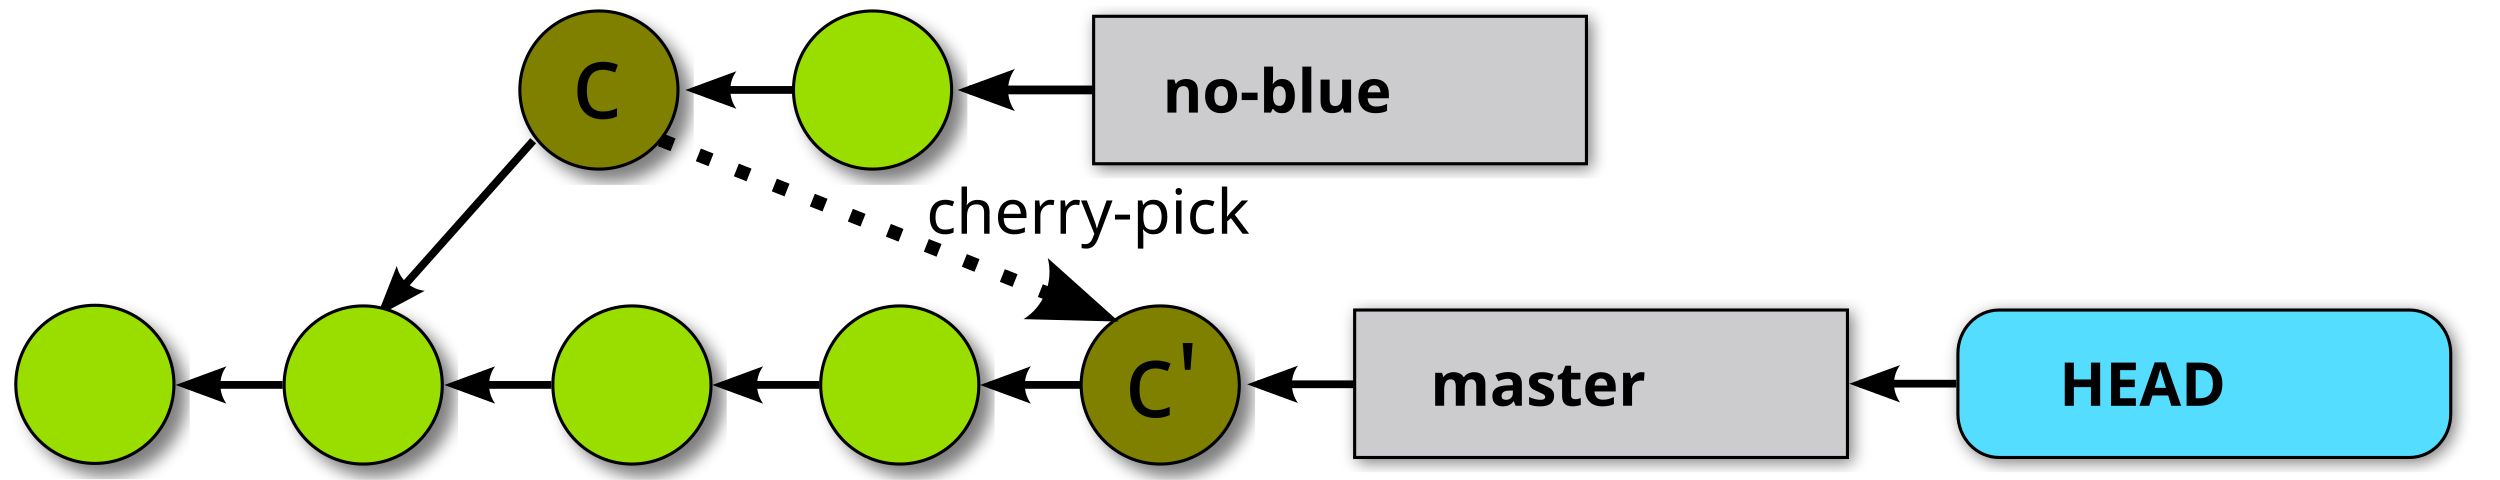
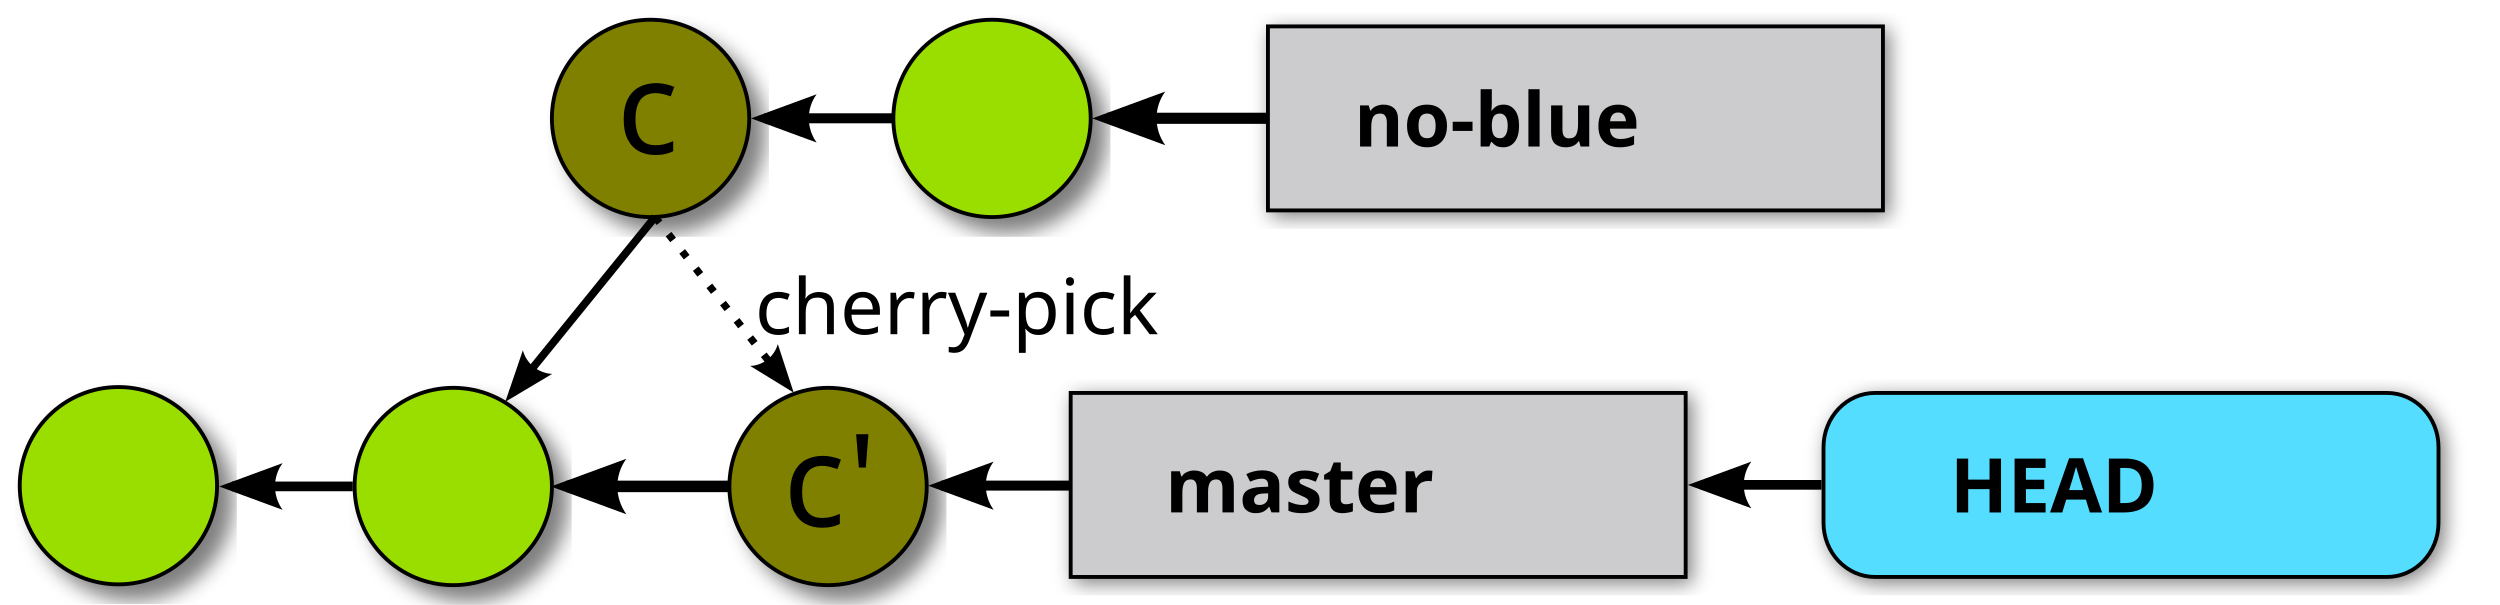
- <svg xmlns="http://www.w3.org/2000/svg" xmlns:ns1="http://www.openswatchbook.org/uri/2009/osb" width="322.135" height="61.75" id="svg2" version="1.1">
+ <svg xmlns="http://www.w3.org/2000/svg" xmlns:ns1="http://www.openswatchbook.org/uri/2009/osb" width="258.135" height="62.457" id="svg2" version="1.1">
  <defs id="defs4">
    <marker orient="auto" refY="0" refX="0" id="Arrow2Mend" style="overflow:visible">
      <path id="path6502" style="fill-rule:evenodd;stroke-width:0.625;stroke-linejoin:round" d="M 8.719,4.034 -2.207,0.016 8.719,-4.002 c -1.745,2.372 -1.735,5.617 -6e-7,8.035 z" transform="scale(-0.6)" />
    </marker>
    <marker orient="auto" refY="0" refX="0" id="Arrow2Send" style="overflow:visible">
      <path id="path6508" style="fill-rule:evenodd;stroke-width:0.625;stroke-linejoin:round" d="M 8.719,4.034 -2.207,0.016 8.719,-4.002 c -1.745,2.372 -1.735,5.617 -6e-7,8.035 z" transform="matrix(-0.3,0,0,-0.3,0.69,0)" />
    </marker>
    <marker style="overflow:visible" id="TriangleOutS" refX="0" refY="0" orient="auto">
      <path transform="scale(0.2)" style="fill-rule:evenodd;stroke:#000000;stroke-width:1pt" d="M 5.77,0 -2.88,5 V -5 Z" id="path4184" />
    </marker>
    <marker style="overflow:visible" id="TriangleOutL" refX="0" refY="0" orient="auto">
      <path transform="scale(0.8)" style="fill-rule:evenodd;stroke:#000000;stroke-width:1pt" d="M 5.77,0 -2.88,5 V -5 Z" id="path4178" />
    </marker>
    <marker style="overflow:visible" id="Arrow1Mend" refX="0" refY="0" orient="auto">
      <path transform="matrix(-0.4,0,0,-0.4,-4,0)" style="fill-rule:evenodd;stroke:#000000;stroke-width:1pt" d="M 0,0 5,-5 -12.5,0 5,5 Z" id="path4045" />
    </marker>
    <marker style="overflow:visible" id="Arrow1Lend" refX="0" refY="0" orient="auto">
      <path transform="matrix(-0.8,0,0,-0.8,-10,0)" style="fill-rule:evenodd;stroke:#000000;stroke-width:1pt" d="M 0,0 5,-5 -12.5,0 5,5 Z" id="path4039" />
    </marker>
    <marker style="overflow:visible" id="Arrow1Lstart" refX="0" refY="0" orient="auto">
      <path transform="matrix(0.8,0,0,0.8,10,0)" style="fill-rule:evenodd;stroke:#000000;stroke-width:1pt" d="M 0,0 5,-5 -12.5,0 5,5 Z" id="path4036" />
    </marker>
    <linearGradient ns1:paint="solid" id="linearGradient4513">
      <stop id="stop4515" offset="0" style="stop-color:#000000;stop-opacity:1;" />
    </linearGradient>
    <marker style="overflow:visible" id="Arrow2Lend" refX="0" refY="0" orient="auto">
      <path transform="matrix(-1.1,0,0,-1.1,-1.1,0)" d="M 8.719,4.034 -2.207,0.016 8.719,-4.002 c -1.745,2.372 -1.735,5.617 -6e-7,8.035 z" style="fill-rule:evenodd;stroke-width:0.625;stroke-linejoin:round" id="path4057" />
    </marker>
    <marker style="overflow:visible" id="Arrow2Lend-7" refX="0" refY="0" orient="auto">
      <path transform="matrix(-1.1,0,0,-1.1,-1.1,0)" d="M 8.719,4.034 -2.207,0.016 8.719,-4.002 c -1.745,2.372 -1.735,5.617 -6e-7,8.035 z" style="fill-rule:evenodd;stroke-width:0.625;stroke-linejoin:round" id="path4057-6" />
    </marker>
    <marker style="overflow:visible" id="TriangleOutS9" refX="0" refY="0" orient="auto">
      <path transform="scale(0.2)" style="fill:#deaa87;fill-rule:evenodd;stroke:#deaa87;stroke-width:1pt" d="M 5.77,0 -2.88,5 V -5 Z" id="path6605" />
    </marker>
    <marker orient="auto" refY="0" refX="0" id="Arrow2Mend-9" style="overflow:visible">
      <path id="path6502-2" style="fill-rule:evenodd;stroke-width:0.625;stroke-linejoin:round" d="M 8.719,4.034 -2.207,0.016 8.719,-4.002 c -1.745,2.372 -1.735,5.617 -6e-7,8.035 z" transform="scale(-0.6)" />
    </marker>
    <marker orient="auto" refY="0" refX="0" id="marker3893" style="overflow:visible">
      <path id="path3895" style="fill-rule:evenodd;stroke-width:0.625;stroke-linejoin:round" d="M 8.719,4.034 -2.207,0.016 8.719,-4.002 c -1.745,2.372 -1.735,5.617 -6e-7,8.035 z" transform="scale(-0.6)" />
    </marker>
    <marker orient="auto" refY="0" refX="0" id="marker3897" style="overflow:visible">
      <path id="path3899" style="fill-rule:evenodd;stroke-width:0.625;stroke-linejoin:round" d="M 8.719,4.034 -2.207,0.016 8.719,-4.002 c -1.745,2.372 -1.735,5.617 -6e-7,8.035 z" transform="scale(-0.6)" />
    </marker>
    <marker orient="auto" refY="0" refX="0" id="marker3901" style="overflow:visible">
      <path id="path3903" style="fill-rule:evenodd;stroke-width:0.625;stroke-linejoin:round" d="M 8.719,4.034 -2.207,0.016 8.719,-4.002 c -1.745,2.372 -1.735,5.617 -6e-7,8.035 z" transform="scale(-0.6)" />
    </marker>
    <marker orient="auto" refY="0" refX="0" id="marker3917" style="overflow:visible">
      <path id="path3919" style="fill-rule:evenodd;stroke-width:0.625;stroke-linejoin:round" d="M 8.719,4.034 -2.207,0.016 8.719,-4.002 c -1.745,2.372 -1.735,5.617 -6e-7,8.035 z" transform="scale(-0.6)" />
    </marker>
    <marker orient="auto" refY="0" refX="0" id="marker3921" style="overflow:visible">
      <path id="path3923" style="fill-rule:evenodd;stroke-width:0.625;stroke-linejoin:round" d="M 8.719,4.034 -2.207,0.016 8.719,-4.002 c -1.745,2.372 -1.735,5.617 -6e-7,8.035 z" transform="scale(-0.6)" />
    </marker>
    <marker orient="auto" refY="0" refX="0" id="marker3925" style="overflow:visible">
      <path id="path3927" style="fill-rule:evenodd;stroke-width:0.625;stroke-linejoin:round" d="M 8.719,4.034 -2.207,0.016 8.719,-4.002 c -1.745,2.372 -1.735,5.617 -6e-7,8.035 z" transform="scale(-0.6)" />
    </marker>
    <marker orient="auto" refY="0" refX="0" id="marker3929" style="overflow:visible">
      <path id="path3931" style="fill-rule:evenodd;stroke-width:0.625;stroke-linejoin:round" d="M 8.719,4.034 -2.207,0.016 8.719,-4.002 c -1.745,2.372 -1.735,5.617 -6e-7,8.035 z" transform="scale(-0.6)" />
    </marker>
    <filter id="filter5995-5-2" style="color-interpolation-filters:sRGB">
      <feFlood flood-opacity="0.5" flood-color="rgb(0,0,0)" result="flood" id="feFlood5997-8-4" />
      <feComposite in="flood" in2="SourceGraphic" operator="in" result="composite1" id="feComposite5999-9-0" />
      <feGaussianBlur stdDeviation="1" result="blur" id="feGaussianBlur6001-2-1" />
      <feOffset dx="1.5" dy="1.5" result="offset" id="feOffset6003-8-4" />
      <feComposite in="SourceGraphic" in2="offset" operator="over" result="composite2" id="feComposite6005-6-2" />
    </filter>
    <filter id="filter5995-5-2-4" style="color-interpolation-filters:sRGB">
      <feFlood flood-opacity="0.5" flood-color="rgb(0,0,0)" result="flood" id="feFlood5997-8-4-2" />
      <feComposite in="flood" in2="SourceGraphic" operator="in" result="composite1" id="feComposite5999-9-0-2" />
      <feGaussianBlur stdDeviation="1" result="blur" id="feGaussianBlur6001-2-1-6" />
      <feOffset dx="1.5" dy="1.5" result="offset" id="feOffset6003-8-4-2" />
      <feComposite in="SourceGraphic" in2="offset" operator="over" result="composite2" id="feComposite6005-6-2-6" />
    </filter>
    <filter id="filter5995-5-2-4-5" style="color-interpolation-filters:sRGB">
      <feFlood flood-opacity="0.5" flood-color="rgb(0,0,0)" result="flood" id="feFlood5997-8-4-2-9" />
      <feComposite in="flood" in2="SourceGraphic" operator="in" result="composite1" id="feComposite5999-9-0-2-3" />
      <feGaussianBlur stdDeviation="1" result="blur" id="feGaussianBlur6001-2-1-6-5" />
      <feOffset dx="1.5" dy="1.5" result="offset" id="feOffset6003-8-4-2-0" />
      <feComposite in="SourceGraphic" in2="offset" operator="over" result="composite2" id="feComposite6005-6-2-6-7" />
    </filter>
    <filter id="filter5995-5-2-4-57" style="color-interpolation-filters:sRGB">
      <feFlood flood-opacity="0.5" flood-color="rgb(0,0,0)" result="flood" id="feFlood5997-8-4-2-1" />
      <feComposite in="flood" in2="SourceGraphic" operator="in" result="composite1" id="feComposite5999-9-0-2-7" />
      <feGaussianBlur stdDeviation="1" result="blur" id="feGaussianBlur6001-2-1-6-9" />
      <feOffset dx="1.5" dy="1.5" result="offset" id="feOffset6003-8-4-2-09" />
      <feComposite in="SourceGraphic" in2="offset" operator="over" result="composite2" id="feComposite6005-6-2-6-8" />
    </filter>
    <filter id="filter23421" width="1.2" x="-0.1" style="color-interpolation-filters:sRGB">
      <feFlood flood-opacity="0.5" flood-color="rgb(0,0,0)" result="flood" id="feFlood23423" />
      <feComposite in="flood" in2="SourceGraphic" operator="in" result="composite1" id="feComposite23425" />
      <feGaussianBlur stdDeviation="1" result="blur" id="feGaussianBlur23427" />
      <feOffset dx="0.5" dy="0.5" result="offset" id="feOffset23429" />
      <feComposite in="SourceGraphic" in2="offset" operator="over" result="composite2" id="feComposite23431" />
    </filter>
    <filter id="filter23421-7" width="1.2" x="-0.1" style="color-interpolation-filters:sRGB">
      <feFlood flood-opacity="0.5" flood-color="rgb(0,0,0)" result="flood" id="feFlood23423-1" />
      <feComposite in="flood" in2="SourceGraphic" operator="in" result="composite1" id="feComposite23425-1" />
      <feGaussianBlur stdDeviation="1" result="blur" id="feGaussianBlur23427-9" />
      <feOffset dx="0.5" dy="0.5" result="offset" id="feOffset23429-3" />
      <feComposite in="SourceGraphic" in2="offset" operator="over" result="composite2" id="feComposite23431-9" />
    </filter>
    <filter id="filter5995-5-2-4-3" style="color-interpolation-filters:sRGB">
      <feFlood flood-opacity="0.5" flood-color="rgb(0,0,0)" result="flood" id="feFlood5997-8-4-2-5" />
      <feComposite in="flood" in2="SourceGraphic" operator="in" result="composite1" id="feComposite5999-9-0-2-8" />
      <feGaussianBlur stdDeviation="1" result="blur" id="feGaussianBlur6001-2-1-6-6" />
      <feOffset dx="1.5" dy="1.5" result="offset" id="feOffset6003-8-4-2-4" />
      <feComposite in="SourceGraphic" in2="offset" operator="over" result="composite2" id="feComposite6005-6-2-6-0" />
    </filter>
    <filter id="filter5995-5-2-4-3-6" style="color-interpolation-filters:sRGB">
      <feFlood flood-opacity="0.5" flood-color="rgb(0,0,0)" result="flood" id="feFlood5997-8-4-2-5-7" />
      <feComposite in="flood" in2="SourceGraphic" operator="in" result="composite1" id="feComposite5999-9-0-2-8-5" />
      <feGaussianBlur stdDeviation="1" result="blur" id="feGaussianBlur6001-2-1-6-6-9" />
      <feOffset dx="1.5" dy="1.5" result="offset" id="feOffset6003-8-4-2-4-3" />
      <feComposite in="SourceGraphic" in2="offset" operator="over" result="composite2" id="feComposite6005-6-2-6-0-6" />
    </filter>
    <filter id="filter5995-5-2-4-3-7" style="color-interpolation-filters:sRGB">
      <feFlood flood-opacity="0.5" flood-color="rgb(0,0,0)" result="flood" id="feFlood5997-8-4-2-5-1" />
      <feComposite in="flood" in2="SourceGraphic" operator="in" result="composite1" id="feComposite5999-9-0-2-8-4" />
      <feGaussianBlur stdDeviation="1" result="blur" id="feGaussianBlur6001-2-1-6-6-0" />
      <feOffset dx="1.5" dy="1.5" result="offset" id="feOffset6003-8-4-2-4-0" />
      <feComposite in="SourceGraphic" in2="offset" operator="over" result="composite2" id="feComposite6005-6-2-6-0-5" />
    </filter>
    <filter id="filter5995-5-2-4-9" style="color-interpolation-filters:sRGB">
      <feFlood flood-opacity="0.5" flood-color="rgb(0,0,0)" result="flood" id="feFlood5997-8-4-2-3" />
      <feComposite in="flood" in2="SourceGraphic" operator="in" result="composite1" id="feComposite5999-9-0-2-0" />
      <feGaussianBlur stdDeviation="1" result="blur" id="feGaussianBlur6001-2-1-6-95" />
      <feOffset dx="1.5" dy="1.5" result="offset" id="feOffset6003-8-4-2-1" />
      <feComposite in="SourceGraphic" in2="offset" operator="over" result="composite2" id="feComposite6005-6-2-6-80" />
    </filter>
    <filter id="filter23421-4" width="1.2" x="-0.1" style="color-interpolation-filters:sRGB">
      <feFlood flood-opacity="0.5" flood-color="rgb(0,0,0)" result="flood" id="feFlood23423-9" />
      <feComposite in="flood" in2="SourceGraphic" operator="in" result="composite1" id="feComposite23425-3" />
      <feGaussianBlur stdDeviation="1" result="blur" id="feGaussianBlur23427-2" />
      <feOffset dx="0.5" dy="0.5" result="offset" id="feOffset23429-5" />
      <feComposite in="SourceGraphic" in2="offset" operator="over" result="composite2" id="feComposite23431-3" />
    </filter>
    <filter id="filter23421-1" width="1.2" x="-0.1" style="color-interpolation-filters:sRGB">
      <feFlood flood-opacity="0.5" flood-color="rgb(0,0,0)" result="flood" id="feFlood23423-11" />
      <feComposite in="flood" in2="SourceGraphic" operator="in" result="composite1" id="feComposite23425-16" />
      <feGaussianBlur stdDeviation="1" result="blur" id="feGaussianBlur23427-98" />
      <feOffset dx="0.5" dy="0.5" result="offset" id="feOffset23429-32" />
      <feComposite in="SourceGraphic" in2="offset" operator="over" result="composite2" id="feComposite23431-4" />
    </filter>
    <filter id="filter23421-3" width="1.2" x="-0.1" style="color-interpolation-filters:sRGB">
      <feFlood flood-opacity="0.5" flood-color="rgb(0,0,0)" result="flood" id="feFlood23423-96" />
      <feComposite in="flood" in2="SourceGraphic" operator="in" result="composite1" id="feComposite23425-4" />
      <feGaussianBlur stdDeviation="1" result="blur" id="feGaussianBlur23427-5" />
      <feOffset dx="0.5" dy="0.5" result="offset" id="feOffset23429-6" />
      <feComposite in="SourceGraphic" in2="offset" operator="over" result="composite2" id="feComposite23431-30" />
    </filter>
    <filter id="filter23421-7-2" width="1.2" x="-0.1" style="color-interpolation-filters:sRGB">
      <feFlood flood-opacity="0.5" flood-color="rgb(0,0,0)" result="flood" id="feFlood23423-1-0" />
      <feComposite in="flood" in2="SourceGraphic" operator="in" result="composite1" id="feComposite23425-1-1" />
      <feGaussianBlur stdDeviation="1" result="blur" id="feGaussianBlur23427-9-6" />
      <feOffset dx="0.5" dy="0.5" result="offset" id="feOffset23429-3-6" />
      <feComposite in="SourceGraphic" in2="offset" operator="over" result="composite2" id="feComposite23431-9-3" />
    </filter>
    <filter id="filter23421-7-8" width="1.2" x="-0.1" style="color-interpolation-filters:sRGB">
      <feFlood flood-opacity="0.5" flood-color="rgb(0,0,0)" result="flood" id="feFlood23423-1-8" />
      <feComposite in="flood" in2="SourceGraphic" operator="in" result="composite1" id="feComposite23425-1-5" />
      <feGaussianBlur stdDeviation="1" result="blur" id="feGaussianBlur23427-9-60" />
      <feOffset dx="0.5" dy="0.5" result="offset" id="feOffset23429-3-60" />
      <feComposite in="SourceGraphic" in2="offset" operator="over" result="composite2" id="feComposite23431-9-32" />
    </filter>
    <filter id="filter23421-7-1" width="1.2" x="-0.1" style="color-interpolation-filters:sRGB">
      <feFlood flood-opacity="0.5" flood-color="rgb(0,0,0)" result="flood" id="feFlood23423-1-5" />
      <feComposite in="flood" in2="SourceGraphic" operator="in" result="composite1" id="feComposite23425-1-4" />
      <feGaussianBlur stdDeviation="1" result="blur" id="feGaussianBlur23427-9-7" />
      <feOffset dx="0.5" dy="0.5" result="offset" id="feOffset23429-3-8" />
      <feComposite in="SourceGraphic" in2="offset" operator="over" result="composite2" id="feComposite23431-9-9" />
    </filter>
    <filter id="filter23421-7-5" width="1.2" x="-0.1" style="color-interpolation-filters:sRGB">
      <feFlood flood-opacity="0.5" flood-color="rgb(0,0,0)" result="flood" id="feFlood23423-1-3" />
      <feComposite in="flood" in2="SourceGraphic" operator="in" result="composite1" id="feComposite23425-1-13" />
      <feGaussianBlur stdDeviation="1" result="blur" id="feGaussianBlur23427-9-73" />
      <feOffset dx="0.5" dy="0.5" result="offset" id="feOffset23429-3-3" />
      <feComposite in="SourceGraphic" in2="offset" operator="over" result="composite2" id="feComposite23431-9-1" />
    </filter>
    <filter id="filter23421-7-6" width="1.2" x="-0.1" style="color-interpolation-filters:sRGB">
      <feFlood flood-opacity="0.5" flood-color="rgb(0,0,0)" result="flood" id="feFlood23423-1-9" />
      <feComposite in="flood" in2="SourceGraphic" operator="in" result="composite1" id="feComposite23425-1-2" />
      <feGaussianBlur stdDeviation="1" result="blur" id="feGaussianBlur23427-9-9" />
      <feOffset dx="0.5" dy="0.5" result="offset" id="feOffset23429-3-1" />
      <feComposite in="SourceGraphic" in2="offset" operator="over" result="composite2" id="feComposite23431-9-30" />
    </filter>
    <filter id="filter23421-7-9" width="1.2" x="-0.1" style="color-interpolation-filters:sRGB">
      <feFlood flood-opacity="0.5" flood-color="rgb(0,0,0)" result="flood" id="feFlood23423-1-2" />
      <feComposite in="flood" in2="SourceGraphic" operator="in" result="composite1" id="feComposite23425-1-21" />
      <feGaussianBlur stdDeviation="1" result="blur" id="feGaussianBlur23427-9-5" />
      <feOffset dx="0.5" dy="0.5" result="offset" id="feOffset23429-3-63" />
      <feComposite in="SourceGraphic" in2="offset" operator="over" result="composite2" id="feComposite23431-9-8" />
    </filter>
    <filter id="filter23421-7-9-0" width="1.2" x="-0.1" style="color-interpolation-filters:sRGB">
      <feFlood flood-opacity="0.5" flood-color="rgb(0,0,0)" result="flood" id="feFlood23423-1-2-8" />
      <feComposite in="flood" in2="SourceGraphic" operator="in" result="composite1" id="feComposite23425-1-21-9" />
      <feGaussianBlur stdDeviation="1" result="blur" id="feGaussianBlur23427-9-5-6" />
      <feOffset dx="0.5" dy="0.5" result="offset" id="feOffset23429-3-63-7" />
      <feComposite in="SourceGraphic" in2="offset" operator="over" result="composite2" id="feComposite23431-9-8-7" />
    </filter>
    <filter id="filter23421-3-8" width="1.2" x="-0.1" style="color-interpolation-filters:sRGB">
      <feFlood flood-opacity="0.5" flood-color="rgb(0,0,0)" result="flood" id="feFlood23423-96-0" />
      <feComposite in="flood" in2="SourceGraphic" operator="in" result="composite1" id="feComposite23425-4-7" />
      <feGaussianBlur stdDeviation="1" result="blur" id="feGaussianBlur23427-5-3" />
      <feOffset dx="0.5" dy="0.5" result="offset" id="feOffset23429-6-2" />
      <feComposite in="SourceGraphic" in2="offset" operator="over" result="composite2" id="feComposite23431-30-8" />
    </filter>
    <filter id="filter5995-5-2-5" style="color-interpolation-filters:sRGB">
      <feFlood flood-opacity="0.5" flood-color="rgb(0,0,0)" result="flood" id="feFlood5997-8-4-4" />
      <feComposite in="flood" in2="SourceGraphic" operator="in" result="composite1" id="feComposite5999-9-0-6" />
      <feGaussianBlur stdDeviation="1" result="blur" id="feGaussianBlur6001-2-1-1" />
      <feOffset dx="1.5" dy="1.5" result="offset" id="feOffset6003-8-4-0" />
      <feComposite in="SourceGraphic" in2="offset" operator="over" result="composite2" id="feComposite6005-6-2-5" />
    </filter>
    <filter id="filter5995-5-2-5-9" style="color-interpolation-filters:sRGB">
      <feFlood flood-opacity="0.5" flood-color="rgb(0,0,0)" result="flood" id="feFlood5997-8-4-4-2" />
      <feComposite in="flood" in2="SourceGraphic" operator="in" result="composite1" id="feComposite5999-9-0-6-9" />
      <feGaussianBlur stdDeviation="1" result="blur" id="feGaussianBlur6001-2-1-1-8" />
      <feOffset dx="1.5" dy="1.5" result="offset" id="feOffset6003-8-4-0-7" />
      <feComposite in="SourceGraphic" in2="offset" operator="over" result="composite2" id="feComposite6005-6-2-5-7" />
    </filter>
    <filter id="filter5995-5-2-5-1" style="color-interpolation-filters:sRGB">
      <feFlood flood-opacity="0.5" flood-color="rgb(0,0,0)" result="flood" id="feFlood5997-8-4-4-20" />
      <feComposite in="flood" in2="SourceGraphic" operator="in" result="composite1" id="feComposite5999-9-0-6-5" />
      <feGaussianBlur stdDeviation="1" result="blur" id="feGaussianBlur6001-2-1-1-5" />
      <feOffset dx="1.5" dy="1.5" result="offset" id="feOffset6003-8-4-0-9" />
      <feComposite in="SourceGraphic" in2="offset" operator="over" result="composite2" id="feComposite6005-6-2-5-6" />
    </filter>
    <filter id="filter5995-5-2-5-2" style="color-interpolation-filters:sRGB">
      <feFlood flood-opacity="0.5" flood-color="rgb(0,0,0)" result="flood" id="feFlood5997-8-4-4-5" />
      <feComposite in="flood" in2="SourceGraphic" operator="in" result="composite1" id="feComposite5999-9-0-6-0" />
      <feGaussianBlur stdDeviation="1" result="blur" id="feGaussianBlur6001-2-1-1-4" />
      <feOffset dx="1.5" dy="1.5" result="offset" id="feOffset6003-8-4-0-74" />
      <feComposite in="SourceGraphic" in2="offset" operator="over" result="composite2" id="feComposite6005-6-2-5-1" />
    </filter>
    <filter id="filter5995-5-2-5-5" style="color-interpolation-filters:sRGB">
      <feFlood flood-opacity="0.5" flood-color="rgb(0,0,0)" result="flood" id="feFlood5997-8-4-4-8" />
      <feComposite in="flood" in2="SourceGraphic" operator="in" result="composite1" id="feComposite5999-9-0-6-8" />
      <feGaussianBlur stdDeviation="1" result="blur" id="feGaussianBlur6001-2-1-1-1" />
      <feOffset dx="1.5" dy="1.5" result="offset" id="feOffset6003-8-4-0-0" />
      <feComposite in="SourceGraphic" in2="offset" operator="over" result="composite2" id="feComposite6005-6-2-5-16" />
    </filter>
    <filter id="filter5995-5-2-5-0" style="color-interpolation-filters:sRGB">
      <feFlood flood-opacity="0.5" flood-color="rgb(0,0,0)" result="flood" id="feFlood5997-8-4-4-0" />
      <feComposite in="flood" in2="SourceGraphic" operator="in" result="composite1" id="feComposite5999-9-0-6-6" />
      <feGaussianBlur stdDeviation="1" result="blur" id="feGaussianBlur6001-2-1-1-9" />
      <feOffset dx="1.5" dy="1.5" result="offset" id="feOffset6003-8-4-0-73" />
      <feComposite in="SourceGraphic" in2="offset" operator="over" result="composite2" id="feComposite6005-6-2-5-5" />
    </filter>
    <marker orient="auto" refY="0" refX="0" id="Arrow2Mend-8" style="overflow:visible">
      <path id="path6502-6" style="fill-rule:evenodd;stroke-width:0.625;stroke-linejoin:round" d="M 8.719,4.034 -2.207,0.016 8.719,-4.002 c -1.745,2.372 -1.735,5.617 -6e-7,8.035 z" transform="scale(-0.6)" />
    </marker>
    <marker orient="auto" refY="0" refX="0" id="Arrow2Mend-3" style="overflow:visible">
      <path id="path6502-5" style="fill-rule:evenodd;stroke-width:0.625;stroke-linejoin:round" d="M 8.719,4.034 -2.207,0.016 8.719,-4.002 c -1.745,2.372 -1.735,5.617 -6e-7,8.035 z" transform="scale(-0.6)" />
    </marker>
    <marker orient="auto" refY="0" refX="0" id="Arrow2Mend-2" style="overflow:visible">
      <path id="path6502-9" style="fill-rule:evenodd;stroke-width:0.625;stroke-linejoin:round" d="M 8.719,4.034 -2.207,0.016 8.719,-4.002 c -1.745,2.372 -1.735,5.617 -6e-7,8.035 z" transform="scale(-0.6)" />
    </marker>
    <marker orient="auto" refY="0" refX="0" id="Arrow2Mend-4" style="overflow:visible">
      <path id="path6502-51" style="fill-rule:evenodd;stroke-width:0.625;stroke-linejoin:round" d="M 8.719,4.034 -2.207,0.016 8.719,-4.002 c -1.745,2.372 -1.735,5.617 -6e-7,8.035 z" transform="scale(-0.6)" />
    </marker>
    <marker orient="auto" refY="0" refX="0" id="Arrow2Mend-0" style="overflow:visible">
      <path id="path6502-23" style="fill-rule:evenodd;stroke-width:0.625;stroke-linejoin:round" d="M 8.719,4.034 -2.207,0.016 8.719,-4.002 c -1.745,2.372 -1.735,5.617 -6e-7,8.035 z" transform="scale(-0.6)" />
    </marker>
    <marker orient="auto" refY="0" refX="0" id="Arrow2Mend-80" style="overflow:visible">
      <path id="path6502-57" style="fill-rule:evenodd;stroke-width:0.625;stroke-linejoin:round" d="M 8.719,4.034 -2.207,0.016 8.719,-4.002 c -1.745,2.372 -1.735,5.617 -6e-7,8.035 z" transform="scale(-0.6)" />
    </marker>
    <filter id="filter5995-5-2-5-1-4" style="color-interpolation-filters:sRGB">
      <feFlood flood-opacity="0.5" flood-color="rgb(0,0,0)" result="flood" id="feFlood5997-8-4-4-20-9" />
      <feComposite in="flood" in2="SourceGraphic" operator="in" result="composite1" id="feComposite5999-9-0-6-5-9" />
      <feGaussianBlur stdDeviation="1" result="blur" id="feGaussianBlur6001-2-1-1-5-7" />
      <feOffset dx="1.5" dy="1.5" result="offset" id="feOffset6003-8-4-0-9-6" />
      <feComposite in="SourceGraphic" in2="offset" operator="over" result="composite2" id="feComposite6005-6-2-5-6-2" />
    </filter>
    <filter id="filter5995-5-2-5-1-6" style="color-interpolation-filters:sRGB">
      <feFlood flood-opacity="0.5" flood-color="rgb(0,0,0)" result="flood" id="feFlood5997-8-4-4-20-2" />
      <feComposite in="flood" in2="SourceGraphic" operator="in" result="composite1" id="feComposite5999-9-0-6-5-8" />
      <feGaussianBlur stdDeviation="1" result="blur" id="feGaussianBlur6001-2-1-1-5-0" />
      <feOffset dx="1.5" dy="1.5" result="offset" id="feOffset6003-8-4-0-9-3" />
      <feComposite in="SourceGraphic" in2="offset" operator="over" result="composite2" id="feComposite6005-6-2-5-6-4" />
    </filter>
    <marker orient="auto" refY="0" refX="0" id="Arrow2Mend-1" style="overflow:visible">
      <path id="path6502-4" style="fill-rule:evenodd;stroke-width:0.625;stroke-linejoin:round" d="M 8.719,4.034 -2.207,0.016 8.719,-4.002 c -1.745,2.372 -1.735,5.617 -6e-7,8.035 z" transform="scale(-0.6)" />
    </marker>
    <filter id="filter5995-5-2-43" style="color-interpolation-filters:sRGB">
      <feFlood flood-opacity="0.5" flood-color="rgb(0,0,0)" result="flood" id="feFlood5997-8-4-87" />
      <feComposite in="flood" in2="SourceGraphic" operator="in" result="composite1" id="feComposite5999-9-0-3" />
      <feGaussianBlur stdDeviation="1" result="blur" id="feGaussianBlur6001-2-1-18" />
      <feOffset dx="1.5" dy="1.5" result="offset" id="feOffset6003-8-4-08" />
      <feComposite in="SourceGraphic" in2="offset" operator="over" result="composite2" id="feComposite6005-6-2-60" />
    </filter>
    <marker orient="auto" refY="0" refX="0" id="Arrow2Mend-6" style="overflow:visible">
      <path id="path6502-67" style="fill-rule:evenodd;stroke-width:0.625;stroke-linejoin:round" d="M 8.719,4.034 -2.207,0.016 8.719,-4.002 c -1.745,2.372 -1.735,5.617 -6e-7,8.035 z" transform="scale(-0.6)" />
    </marker>
    <filter id="filter23421-7-9-2" width="1.2" x="-0.1" style="color-interpolation-filters:sRGB">
      <feFlood flood-opacity="0.5" flood-color="rgb(0,0,0)" result="flood" id="feFlood23423-1-2-81" />
      <feComposite in="flood" in2="SourceGraphic" operator="in" result="composite1" id="feComposite23425-1-21-2" />
      <feGaussianBlur stdDeviation="1" result="blur" id="feGaussianBlur23427-9-5-8" />
      <feOffset dx="0.5" dy="0.5" result="offset" id="feOffset23429-3-63-3" />
      <feComposite in="SourceGraphic" in2="offset" operator="over" result="composite2" id="feComposite23431-9-8-74" />
    </filter>
    <marker orient="auto" refY="0" refX="0" id="Arrow2Mend-65" style="overflow:visible">
      <path id="path6502-0" style="fill-rule:evenodd;stroke-width:0.625;stroke-linejoin:round" d="M 8.719,4.034 -2.207,0.016 8.719,-4.002 c -1.745,2.372 -1.735,5.617 -6e-7,8.035 z" transform="scale(-0.6)" />
    </marker>
    <filter id="filter23421-7-9-2-1" width="1.2" x="-0.1" style="color-interpolation-filters:sRGB">
      <feFlood flood-opacity="0.5" flood-color="rgb(0,0,0)" result="flood" id="feFlood23423-1-2-81-1" />
      <feComposite in="flood" in2="SourceGraphic" operator="in" result="composite1" id="feComposite23425-1-21-2-6" />
      <feGaussianBlur stdDeviation="1" result="blur" id="feGaussianBlur23427-9-5-8-6" />
      <feOffset dx="0.5" dy="0.5" result="offset" id="feOffset23429-3-63-3-7" />
      <feComposite in="SourceGraphic" in2="offset" operator="over" result="composite2" id="feComposite23431-9-8-74-9" />
    </filter>
    <filter id="filter5995-5-2-5-5-5" style="color-interpolation-filters:sRGB">
      <feFlood flood-opacity="0.5" flood-color="rgb(0,0,0)" result="flood" id="feFlood5997-8-4-4-8-4" />
      <feComposite in="flood" in2="SourceGraphic" operator="in" result="composite1" id="feComposite5999-9-0-6-8-5" />
      <feGaussianBlur stdDeviation="1" result="blur" id="feGaussianBlur6001-2-1-1-1-8" />
      <feOffset dx="1.5" dy="1.5" result="offset" id="feOffset6003-8-4-0-0-9" />
      <feComposite in="SourceGraphic" in2="offset" operator="over" result="composite2" id="feComposite6005-6-2-5-16-1" />
    </filter>
    <filter id="filter5995-5-2-5-1-3" style="color-interpolation-filters:sRGB">
      <feFlood flood-opacity="0.5" flood-color="rgb(0,0,0)" result="flood" id="feFlood5997-8-4-4-20-6" />
      <feComposite in="flood" in2="SourceGraphic" operator="in" result="composite1" id="feComposite5999-9-0-6-5-7" />
      <feGaussianBlur stdDeviation="1" result="blur" id="feGaussianBlur6001-2-1-1-5-5" />
      <feOffset dx="1.5" dy="1.5" result="offset" id="feOffset6003-8-4-0-9-35" />
      <feComposite in="SourceGraphic" in2="offset" operator="over" result="composite2" id="feComposite6005-6-2-5-6-6" />
    </filter>
    <marker orient="auto" refY="0" refX="0" id="Arrow2Mend-10" style="overflow:visible">
      <path id="path6502-48" style="fill-rule:evenodd;stroke-width:0.625;stroke-linejoin:round" d="M 8.719,4.034 -2.207,0.016 8.719,-4.002 c -1.745,2.372 -1.735,5.617 -6e-7,8.035 z" transform="scale(-0.6)" />
    </marker>
    <filter id="filter5995-5-2-5-1-9" style="color-interpolation-filters:sRGB">
      <feFlood flood-opacity="0.5" flood-color="rgb(0,0,0)" result="flood" id="feFlood5997-8-4-4-20-97" />
      <feComposite in="flood" in2="SourceGraphic" operator="in" result="composite1" id="feComposite5999-9-0-6-5-82" />
      <feGaussianBlur stdDeviation="1" result="blur" id="feGaussianBlur6001-2-1-1-5-53" />
      <feOffset dx="1.5" dy="1.5" result="offset" id="feOffset6003-8-4-0-9-4" />
      <feComposite in="SourceGraphic" in2="offset" operator="over" result="composite2" id="feComposite6005-6-2-5-6-9" />
    </filter>
    <marker orient="auto" refY="0" refX="0" id="Arrow2Mend-20" style="overflow:visible">
      <path id="path6502-1" style="fill-rule:evenodd;stroke-width:0.625;stroke-linejoin:round" d="M 8.719,4.034 -2.207,0.016 8.719,-4.002 c -1.745,2.372 -1.735,5.617 -6e-7,8.035 z" transform="scale(-0.6)" />
    </marker>
  </defs>
-   <g transform="translate(-23.7723,-935.5879)" id="layer1">
+   <g transform="translate(-33.77231,-934.9625)" id="layer1">
    <g transform="translate(19.50745,37.47321)" id="text4539" style="font-style:normal;font-weight:normal;font-size:40px;line-height:125%;font-family:Sans;letter-spacing:0px;word-spacing:0px;fill:#000000;fill-opacity:1;stroke:none" />
-     <rect ry="0" rx="0" y="975.535" x="198.324" height="19" width="63.5" id="rect5392" style="color:#000000;display:inline;overflow:visible;visibility:visible;fill:#cccccf;fill-opacity:1;fill-rule:nonzero;stroke:#000000;stroke-width:0.4;stroke-linecap:butt;stroke-linejoin:miter;stroke-miterlimit:4;stroke-dasharray:none;stroke-dashoffset:0;stroke-opacity:1;marker:none;filter:url(#filter23421-4);enable-background:accumulate" />
-     <text id="text5388-9" y="987.871" x="229.766" style="font-style:normal;font-variant:normal;font-weight:normal;font-stretch:normal;line-height:0%;font-family:STIX;-inkscape-font-specification:STIX;text-align:center;letter-spacing:0px;word-spacing:0px;text-anchor:middle;fill:#000000;fill-opacity:1;stroke:none" xml:space="preserve">
-       <tspan style="font-style:normal;font-variant:normal;font-weight:bold;font-stretch:normal;font-size:7.791px;line-height:1.25;font-family:sans-serif;-inkscape-font-specification:'Sans Bold';text-align:center;text-anchor:middle;fill:#000000" y="987.871" x="229.766" id="tspan5390-1">master</tspan>
+     <rect ry="0" rx="0" y="975.535" x="144.324" height="19" width="63.5" id="rect5392" style="color:#000000;display:inline;overflow:visible;visibility:visible;fill:#cccccf;fill-opacity:1;fill-rule:nonzero;stroke:#000000;stroke-width:0.4;stroke-linecap:butt;stroke-linejoin:miter;stroke-miterlimit:4;stroke-dasharray:none;stroke-dashoffset:0;stroke-opacity:1;marker:none;filter:url(#filter23421-4);enable-background:accumulate" />
+     <text id="text5388-9" y="987.871" x="175.766" style="font-style:normal;font-variant:normal;font-weight:normal;font-stretch:normal;line-height:0%;font-family:STIX;-inkscape-font-specification:STIX;text-align:center;letter-spacing:0px;word-spacing:0px;text-anchor:middle;fill:#000000;fill-opacity:1;stroke:none" xml:space="preserve">
+       <tspan style="font-style:normal;font-variant:normal;font-weight:bold;font-stretch:normal;font-size:7.791px;line-height:1.25;font-family:sans-serif;-inkscape-font-specification:'Sans Bold';text-align:center;text-anchor:middle;fill:#000000" y="987.871" x="175.766" id="tspan5390-1">master</tspan>
    </text>
    <rect style="color:#000000;display:inline;overflow:visible;visibility:visible;fill:#cccccf;fill-opacity:1;fill-rule:nonzero;stroke:#000000;stroke-width:0.4;stroke-linecap:butt;stroke-linejoin:miter;stroke-miterlimit:4;stroke-dasharray:none;stroke-dashoffset:0;stroke-opacity:1;marker:none;filter:url(#filter23421-1);enable-background:accumulate" id="rect7937" width="63.5" height="19" x="164.692" y="937.688" rx="0" ry="0" />
    <text xml:space="preserve" style="font-style:normal;font-variant:normal;font-weight:normal;font-stretch:normal;line-height:0%;font-family:STIX;-inkscape-font-specification:STIX;text-align:center;letter-spacing:0px;word-spacing:0px;text-anchor:middle;fill:#000000;fill-opacity:1;stroke:none" x="196.134" y="950.092" id="text7939">
      <tspan id="tspan7941" x="196.134" y="950.092" style="font-style:normal;font-variant:normal;font-weight:bold;font-stretch:normal;font-size:7.791px;line-height:1.25;font-family:sans-serif;-inkscape-font-specification:'Sans Bold';text-align:center;text-anchor:middle;fill:#000000">no-blue</tspan>
    </text>
-     <circle style="color:#000000;display:inline;overflow:visible;visibility:visible;opacity:1;fill:#9ade00;fill-opacity:1;fill-rule:nonzero;stroke:#000000;stroke-width:0.4;stroke-linecap:butt;stroke-linejoin:miter;stroke-miterlimit:4;stroke-dasharray:none;stroke-dashoffset:0;stroke-opacity:1;marker:none;filter:url(#filter5995-5-2-5);enable-background:accumulate" id="path11892" transform="translate(-49.6277,704.9651)" cx="85.625" cy="280.148" r="10.188" />
-     <path style="fill:none;stroke:#000000;stroke-width:1px;stroke-linecap:butt;stroke-linejoin:miter;stroke-opacity:1;marker-start:none;marker-end:url(#Arrow2Mend)" d="M 94.82,985.185 H 82.344" id="path7901" />
-     <circle style="color:#000000;display:inline;overflow:visible;visibility:visible;opacity:1;fill:#9ade00;fill-opacity:1;fill-rule:nonzero;stroke:#000000;stroke-width:0.4;stroke-linecap:butt;stroke-linejoin:miter;stroke-miterlimit:4;stroke-dasharray:none;stroke-dashoffset:0;stroke-opacity:1;marker:none;filter:url(#filter5995-5-2-5-9);enable-background:accumulate" id="path11892-6" cx="105.198" cy="985.195" r="10.188" />
-     <path id="path12122" d="M 129.351,985.185 H 116.876" style="fill:none;stroke:#000000;stroke-width:1px;stroke-linecap:butt;stroke-linejoin:miter;stroke-opacity:1;marker-start:none;marker-end:url(#Arrow2Mend)" />
-     <circle style="color:#000000;display:inline;overflow:visible;visibility:visible;opacity:1;fill:#9ade00;fill-opacity:1;fill-rule:nonzero;stroke:#000000;stroke-width:0.4;stroke-linecap:butt;stroke-linejoin:miter;stroke-miterlimit:4;stroke-dasharray:none;stroke-dashoffset:0;stroke-opacity:1;marker:none;filter:url(#filter5995-5-2-5-1);enable-background:accumulate" id="path11892-9" cx="139.709" cy="985.195" r="10.188" />
-     <path id="path12169-6" d="M 164.561,947.176 H 148.646" style="fill:none;stroke:#000000;stroke-width:1.129px;stroke-linecap:butt;stroke-linejoin:miter;stroke-opacity:1;marker-start:none;marker-end:url(#Arrow2Mend)" />
+     <circle style="color:#000000;display:inline;overflow:visible;visibility:visible;opacity:1;fill:#9ade00;fill-opacity:1;fill-rule:nonzero;stroke:#000000;stroke-width:0.4;stroke-linecap:butt;stroke-linejoin:miter;stroke-miterlimit:4;stroke-dasharray:none;stroke-dashoffset:0;stroke-opacity:1;marker:none;filter:url(#filter5995-5-2-5);enable-background:accumulate" id="path11892" cx="45.997" cy="985.113" r="10.188" />
+     <path id="path12169-6" d="M 164.561,947.176 H 148.075" style="fill:none;stroke:#000000;stroke-width:1.15px;stroke-linecap:butt;stroke-linejoin:miter;stroke-opacity:1;marker-start:none;marker-end:url(#Arrow2Mend)" />
    <g id="g12150" transform="translate(0,-24.39518)" />
    <circle id="path3256" style="color:#000000;display:inline;overflow:visible;visibility:visible;fill:#808000;fill-opacity:1;fill-rule:nonzero;stroke:#000000;stroke-width:0.4;stroke-linecap:butt;stroke-linejoin:miter;stroke-miterlimit:4;stroke-dasharray:none;stroke-dashoffset:0;stroke-opacity:1;marker:none;filter:url(#filter5995-5-2-5-1);enable-background:accumulate" cx="100.945" cy="947.188" r="10.188" />
-     <path style="fill:none;stroke:#000000;stroke-width:1px;stroke-linecap:butt;stroke-linejoin:miter;stroke-opacity:1;marker-start:none;marker-end:url(#Arrow2Mend)" d="M 92.476,953.72 73.215,975.356" id="path5151" />
-     <path id="path5163" d="M 60.195,985.185 H 47.719" style="fill:none;stroke:#000000;stroke-width:1px;stroke-linecap:butt;stroke-linejoin:miter;stroke-opacity:1;marker-start:none;marker-end:url(#Arrow2Mend)" />
-     <circle id="path5165" style="color:#000000;display:inline;overflow:visible;visibility:visible;opacity:1;fill:#9ade00;fill-opacity:1;fill-rule:nonzero;stroke:#000000;stroke-width:0.4;stroke-linecap:butt;stroke-linejoin:miter;stroke-miterlimit:4;stroke-dasharray:none;stroke-dashoffset:0;stroke-opacity:1;marker:none;filter:url(#filter5995-5-2-5-9);enable-background:accumulate" cx="70.573" cy="985.195" r="10.188" />
-     <path id="path6547" d="M 198.266,985.103 H 185.79" style="fill:none;stroke:#000000;stroke-width:1px;stroke-linecap:butt;stroke-linejoin:miter;stroke-opacity:1;marker-start:none;marker-end:url(#Arrow2Mend)" />
-     <rect style="color:#000000;display:inline;overflow:visible;visibility:visible;fill:#55ddff;fill-opacity:1;fill-rule:nonzero;stroke:#000000;stroke-width:0.4;stroke-linecap:butt;stroke-linejoin:miter;stroke-miterlimit:4;stroke-dasharray:none;stroke-dashoffset:0;stroke-opacity:1;marker:none;filter:url(#filter23421-7-9-2-1);enable-background:accumulate" id="rect4409-3-7" width="63.5" height="19" x="276.057" y="975.535" rx="5.32" ry="5.598" />
-     <text id="text7945-9" y="987.875" x="307.653" style="font-style:normal;font-variant:normal;font-weight:normal;font-stretch:normal;line-height:0%;font-family:STIX;-inkscape-font-specification:STIX;text-align:center;letter-spacing:0px;word-spacing:0px;text-anchor:middle;fill:#000000;fill-opacity:1;stroke:none" xml:space="preserve">
-       <tspan style="font-style:normal;font-variant:normal;font-weight:bold;font-stretch:normal;font-size:7.791px;line-height:1.25;font-family:sans-serif;-inkscape-font-specification:'Sans Bold';text-align:center;text-anchor:middle;fill:#000000" y="987.875" x="307.653" id="tspan7947-1">HEAD</tspan>
-     </text>
-     <path style="fill:none;stroke:#000000;stroke-width:1px;stroke-linecap:butt;stroke-linejoin:miter;stroke-opacity:1;marker-start:none;marker-end:url(#Arrow2Mend)" d="M 275.852,985.025 H 263.376" id="path15068-7" />
-     <path style="fill:none;stroke:#000000;stroke-width:1px;stroke-linecap:butt;stroke-linejoin:miter;stroke-opacity:1;marker-start:none;marker-end:url(#Arrow2Mend)" d="M 163.851,985.185 H 151.376" id="path17102" />
-     <circle style="color:#000000;display:inline;overflow:visible;visibility:visible;opacity:1;fill:#808000;fill-opacity:1;fill-rule:nonzero;stroke:#000000;stroke-width:0.4;stroke-linecap:butt;stroke-linejoin:miter;stroke-miterlimit:4;stroke-dasharray:none;stroke-dashoffset:0;stroke-opacity:1;marker:none;filter:url(#filter5995-5-2-5-1-3);enable-background:accumulate" id="path11892-9-2" cx="173.272" cy="985.195" r="10.188" />
+     <path style="fill:none;stroke:#000000;stroke-width:0.805px;stroke-linecap:butt;stroke-linejoin:miter;stroke-opacity:1;marker-start:none;marker-end:url(#Arrow2Mend)" d="M 101.402,957.372 86.611,975.617" id="path5151" />
+     <path id="path5163" d="M 70.195,985.185 H 57.719" style="fill:none;stroke:#000000;stroke-width:1px;stroke-linecap:butt;stroke-linejoin:miter;stroke-opacity:1;marker-start:none;marker-end:url(#Arrow2Mend)" />
+     <circle id="path5165" style="color:#000000;display:inline;overflow:visible;visibility:visible;opacity:1;fill:#9ade00;fill-opacity:1;fill-rule:nonzero;stroke:#000000;stroke-width:0.4;stroke-linecap:butt;stroke-linejoin:miter;stroke-miterlimit:4;stroke-dasharray:none;stroke-dashoffset:0;stroke-opacity:1;marker:none;filter:url(#filter5995-5-2-5-9);enable-background:accumulate" cx="80.573" cy="985.195" r="10.188" />
+     <path id="path6547" d="M 144.266,985.103 H 130.971" style="fill:none;stroke:#000000;stroke-width:1.032px;stroke-linecap:butt;stroke-linejoin:miter;stroke-opacity:1;marker-start:none;marker-end:url(#Arrow2Mend)" />
+     <rect style="color:#000000;display:inline;overflow:visible;visibility:visible;fill:#55ddff;fill-opacity:1;fill-rule:nonzero;stroke:#000000;stroke-width:0.4;stroke-linecap:butt;stroke-linejoin:miter;stroke-miterlimit:4;stroke-dasharray:none;stroke-dashoffset:0;stroke-opacity:1;marker:none;filter:url(#filter23421-7-9-2-1);enable-background:accumulate" id="rect4409-3-7" width="63.5" height="19" x="222.057" y="975.535" rx="5.32" ry="5.598" />
+     <text id="text7945-9" y="987.875" x="253.653" style="font-style:normal;font-variant:normal;font-weight:normal;font-stretch:normal;line-height:0%;font-family:STIX;-inkscape-font-specification:STIX;text-align:center;letter-spacing:0px;word-spacing:0px;text-anchor:middle;fill:#000000;fill-opacity:1;stroke:none" xml:space="preserve">
+       <tspan style="font-style:normal;font-variant:normal;font-weight:bold;font-stretch:normal;font-size:7.791px;line-height:1.25;font-family:sans-serif;-inkscape-font-specification:'Sans Bold';text-align:center;text-anchor:middle;fill:#000000" y="987.875" x="253.653" id="tspan7947-1">HEAD</tspan>
+     </text>
+     <path style="fill:none;stroke:#000000;stroke-width:1px;stroke-linecap:butt;stroke-linejoin:miter;stroke-opacity:1;marker-start:none;marker-end:url(#Arrow2Mend)" d="M 221.852,985.025 H 209.376" id="path15068-7" />
+     <path style="fill:none;stroke:#000000;stroke-width:1.189px;stroke-linecap:butt;stroke-linejoin:miter;stroke-opacity:1;marker-start:none;marker-end:url(#Arrow2Mend)" d="M 109.851,985.185 H 92.228" id="path17102" />
+     <circle style="color:#000000;display:inline;overflow:visible;visibility:visible;opacity:1;fill:#808000;fill-opacity:1;fill-rule:nonzero;stroke:#000000;stroke-width:0.4;stroke-linecap:butt;stroke-linejoin:miter;stroke-miterlimit:4;stroke-dasharray:none;stroke-dashoffset:0;stroke-opacity:1;marker:none;filter:url(#filter5995-5-2-5-1-3);enable-background:accumulate" id="path11892-9-2" cx="119.272" cy="985.195" r="10.188" />
    <text xml:space="preserve" style="font-style:normal;font-weight:normal;font-size:40px;line-height:1.25;font-family:sans-serif;letter-spacing:0px;word-spacing:0px;fill:#000000;fill-opacity:1;stroke:none" x="97.439" y="950.827" id="text5155">
      <tspan id="tspan5153" x="97.439" y="950.827" style="font-style:normal;font-variant:normal;font-weight:normal;font-stretch:normal;font-size:13.333px;font-family:sans-serif;-inkscape-font-specification:'sans-serif, Normal';font-variant-ligatures:normal;font-variant-caps:normal;font-variant-numeric:normal;font-feature-settings:normal;text-align:start;writing-mode:lr-tb;text-anchor:start">c</tspan>
    </text>
-     <text xml:space="preserve" style="font-style:normal;font-weight:normal;font-size:40px;line-height:1.25;font-family:sans-serif;letter-spacing:0px;word-spacing:0px;fill:#000000;fill-opacity:1;stroke:none" x="168.645" y="989.31" id="text5155-3">
-       <tspan id="tspan5153-3" x="168.645" y="989.31" style="font-style:normal;font-variant:normal;font-weight:normal;font-stretch:normal;font-size:13.333px;font-family:sans-serif;-inkscape-font-specification:'sans-serif, Normal';font-variant-ligatures:normal;font-variant-caps:normal;font-variant-numeric:normal;font-feature-settings:normal;text-align:start;writing-mode:lr-tb;text-anchor:start">c'</tspan>
-     </text>
-     <path style="fill:none;stroke:#000000;stroke-width:1.756;stroke-linecap:butt;stroke-linejoin:miter;stroke-miterlimit:4;stroke-dasharray:1.756, 3.512;stroke-dashoffset:0;stroke-opacity:1;marker-start:none;marker-end:url(#Arrow2Mend-10)" d="m 108.86,953.601 56.896,22.58" id="path5151-7" />
-     <text xml:space="preserve" style="font-style:normal;font-weight:normal;font-size:40px;line-height:1.25;font-family:sans-serif;letter-spacing:0px;word-spacing:0px;fill:#000000;fill-opacity:1;stroke:none" x="143.146" y="965.705" id="text5366">
-       <tspan id="tspan5364" x="143.146" y="965.705" style="font-style:normal;font-variant:normal;font-weight:normal;font-stretch:normal;font-size:8px;font-family:sans-serif;-inkscape-font-specification:'sans-serif, Normal';font-variant-ligatures:normal;font-variant-caps:normal;font-variant-numeric:normal;font-feature-settings:normal;text-align:start;writing-mode:lr-tb;text-anchor:start">cherry-pick</tspan>
+     <text xml:space="preserve" style="font-style:normal;font-weight:normal;font-size:40px;line-height:1.25;font-family:sans-serif;letter-spacing:0px;word-spacing:0px;fill:#000000;fill-opacity:1;stroke:none" x="114.645" y="989.31" id="text5155-3">
+       <tspan id="tspan5153-3" x="114.645" y="989.31" style="font-style:normal;font-variant:normal;font-weight:normal;font-stretch:normal;font-size:13.333px;font-family:sans-serif;-inkscape-font-specification:'sans-serif, Normal';font-variant-ligatures:normal;font-variant-caps:normal;font-variant-numeric:normal;font-feature-settings:normal;text-align:start;writing-mode:lr-tb;text-anchor:start">c'</tspan>
+     </text>
+     <path style="fill:none;stroke:#000000;stroke-width:0.755;stroke-linecap:butt;stroke-linejoin:miter;stroke-miterlimit:4;stroke-dasharray:0.755, 1.511;stroke-dashoffset:0;stroke-opacity:1;marker-start:none;marker-end:url(#Arrow2Mend-10)" d="m 101.4,957.365 13.699,17.358" id="path5151-7" />
+     <text xml:space="preserve" style="font-style:normal;font-weight:normal;font-size:40px;line-height:1.25;font-family:sans-serif;letter-spacing:0px;word-spacing:0px;fill:#000000;fill-opacity:1;stroke:none" x="111.733" y="969.472" id="text5366">
+       <tspan id="tspan5364" x="111.733" y="969.472" style="font-style:normal;font-variant:normal;font-weight:normal;font-stretch:normal;font-size:8px;font-family:sans-serif;-inkscape-font-specification:'sans-serif, Normal';font-variant-ligatures:normal;font-variant-caps:normal;font-variant-numeric:normal;font-feature-settings:normal;text-align:start;writing-mode:lr-tb;text-anchor:start">cherry-pick</tspan>
    </text>
    <circle id="path3256-0" style="color:#000000;display:inline;overflow:visible;visibility:visible;fill:#9ade00;fill-opacity:1;fill-rule:nonzero;stroke:#000000;stroke-width:0.4;stroke-linecap:butt;stroke-linejoin:miter;stroke-miterlimit:4;stroke-dasharray:none;stroke-dashoffset:0;stroke-opacity:1;marker:none;filter:url(#filter5995-5-2-5-1-9);enable-background:accumulate" cx="136.202" cy="947.188" r="10.188" />
-     <path id="path12169-6-9" d="m 126.015,947.177 h -12.611" style="fill:none;stroke:#000000;stroke-width:1.005px;stroke-linecap:butt;stroke-linejoin:miter;stroke-opacity:1;marker-start:none;marker-end:url(#Arrow2Mend-20)" />
+     <path id="path12169-6-9" d="M 126.015,947.177 H 112.685" style="fill:none;stroke:#000000;stroke-width:1.034px;stroke-linecap:butt;stroke-linejoin:miter;stroke-opacity:1;marker-start:none;marker-end:url(#Arrow2Mend-20)" />
  </g>
</svg>
